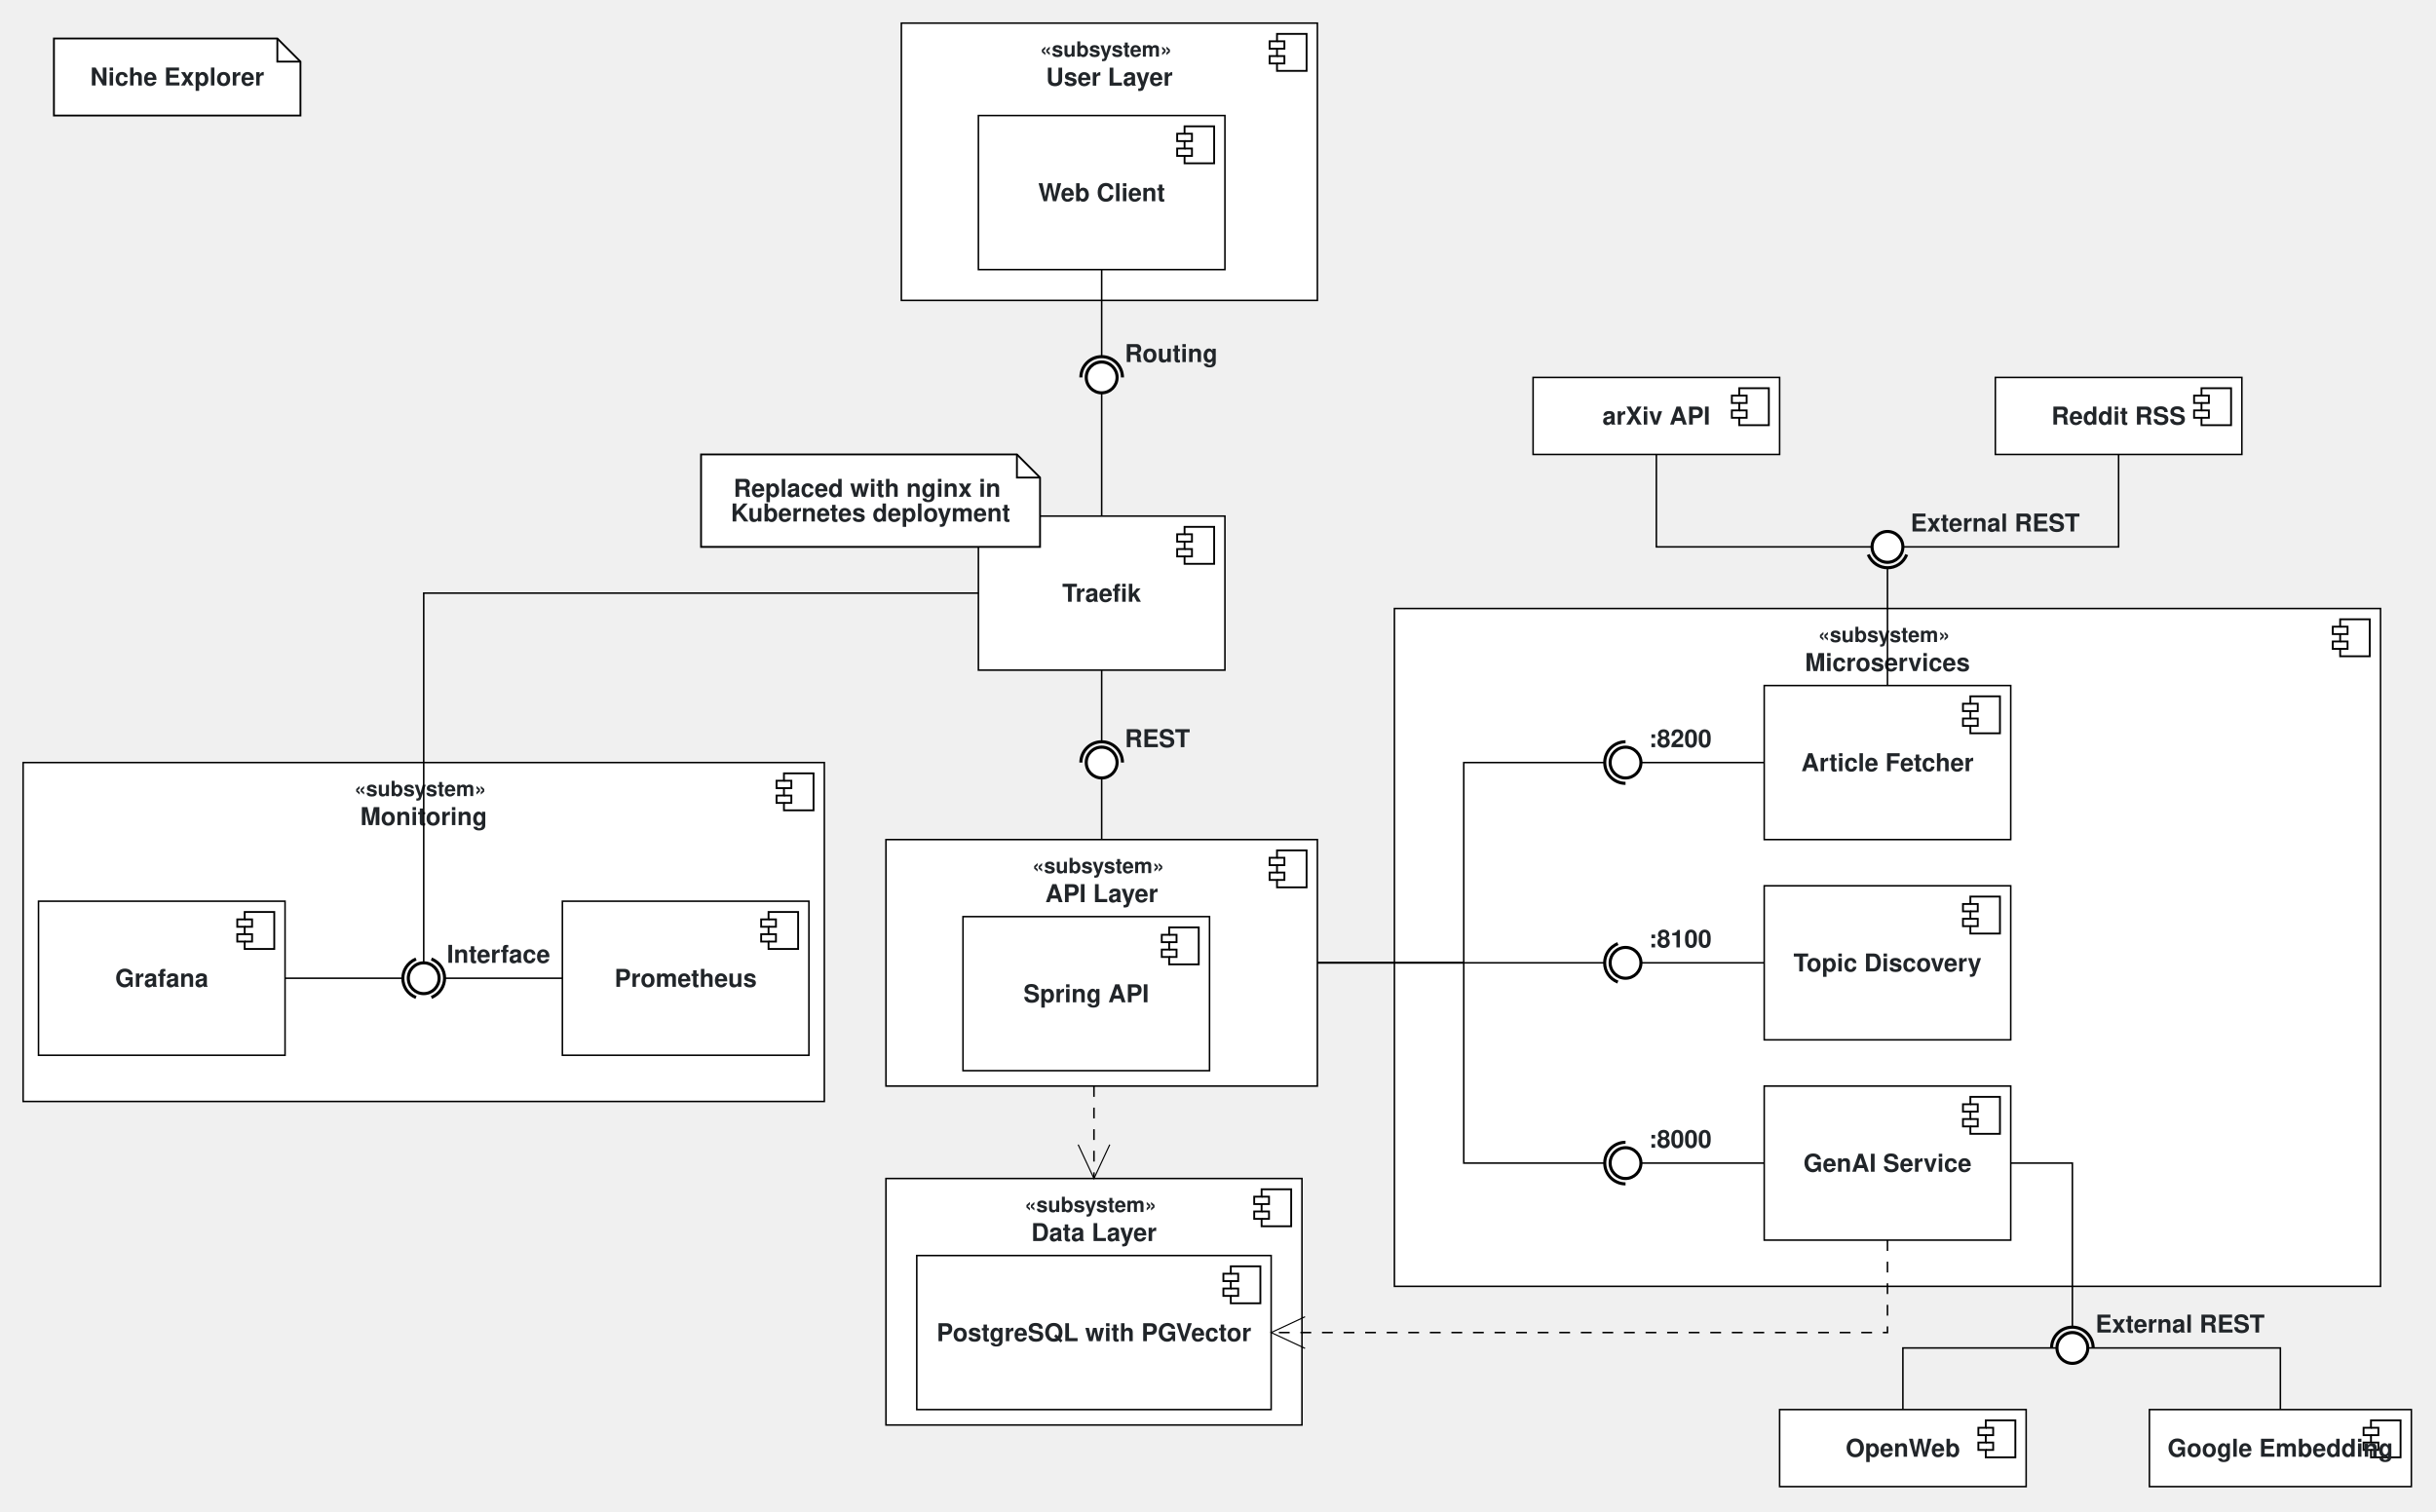
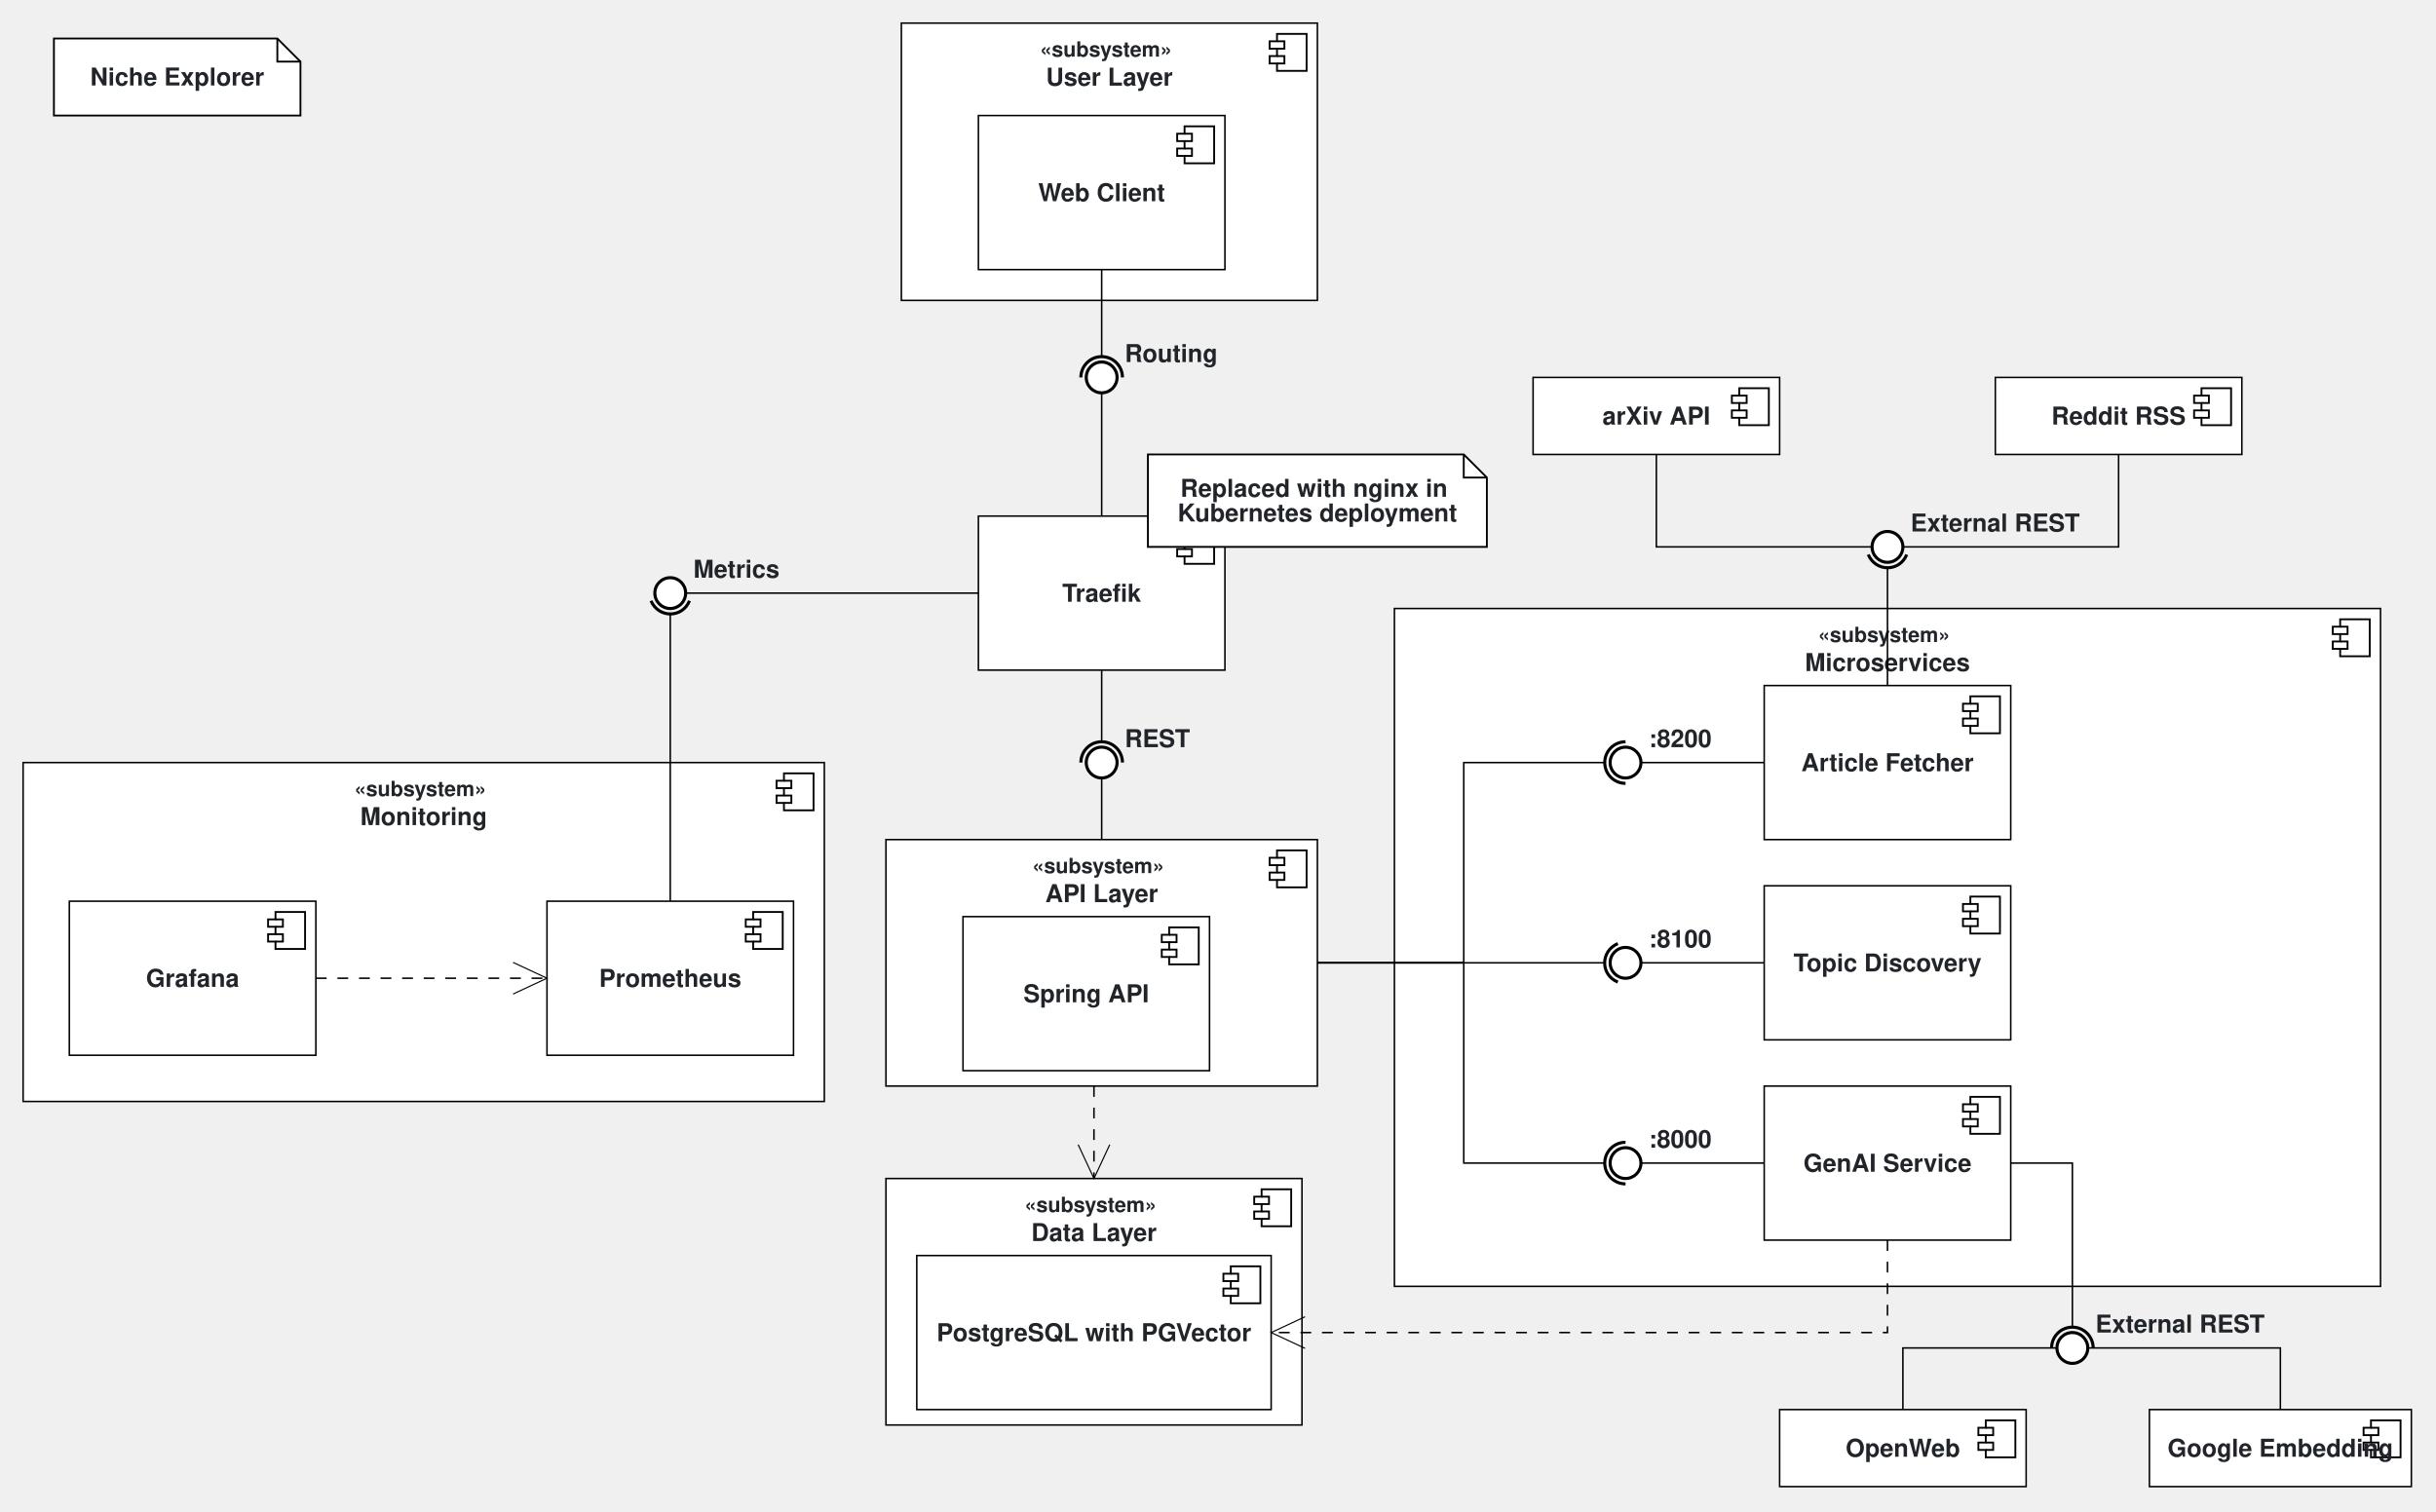
<svg xmlns="http://www.w3.org/2000/svg" width="1581" height="981" fill="#ffffff">
  <defs>
    <style>
  text {
    fill: #212529;
    font-family: Helvetica Neue, Helvetica, Arial, sans-serif;
    font-size: 16px;
  }

  marker, text {
    fill-opacity: 1;
  }

  * {
    overflow: visible;
  }
</style>
  </defs>
  <svg x="705" y="235" width="20" height="20" class="Routing" fill="#ffffff">
    <g>
      <circle cx="50%" cy="50%" r="10" stroke-width="2" stroke="black" fill="white" class="sc-iGgWBj fYmGgq" />
      <text x="25" dominant-baseline="auto" text-anchor="start" font-weight="bold" pointer-events="none">Routing</text>
    </g>
  </svg>
  <svg x="905" y="395" width="640" height="440" class="Microservices" fill="#ffffff">
    <g data-cy="uml-subsystem">
      <rect width="100%" height="100%" stroke="black" fill="white" class="sc-fqkvVR uHYUy" />
      <g transform="translate(609, 7)">
        <path d="M 4.8 0 L 24 0 L 24 24 L 4.8 24 L 4.8 19.2 L 0 19.2 L 0 14.4 L 4.8 14.4 L 4.8 9.6 L 0 9.6 L 0 4.8 L 4.8 4.8 Z" stroke-width="1.2" stroke-miterlimit="10" stroke="black" fill="white" class="sc-gEvEer fkqzOi" />
        <path d="M 4.8 4.8 L 9.6 4.8 L 9.6 9.6 L 4.8 9.6 M 4.8 14.4 L 9.6 14.4 L 9.6 19.2 L 4.8 19.2" stroke-width="1.2" stroke-miterlimit="10" stroke="black" fill="none" class="sc-gEvEer bFSwyf" />
      </g>
      <text x="50%" y="25px" dominant-baseline="middle" text-anchor="middle" font-weight="bold" pointer-events="none">
        <tspan x="50%" dy="-8" text-anchor="middle" font-size="85%">«subsystem»</tspan>
        <tspan x="50%" dy="18" text-anchor="middle">Microservices</tspan>
      </text>
    </g>
  </svg>
  <svg x="1145" y="445" width="160" height="100" class="Article Fetcher" fill="#ffffff">
    <g data-cy="uml-component">
      <rect width="100%" height="100%" stroke="black" fill="white" class="sc-fqkvVR uHYUy" />
      <g transform="translate(129, 7)">
        <path d="M 4.8 0 L 24 0 L 24 24 L 4.8 24 L 4.8 19.2 L 0 19.2 L 0 14.4 L 4.8 14.4 L 4.8 9.6 L 0 9.6 L 0 4.8 L 4.8 4.8 Z" stroke-width="1.2" stroke-miterlimit="10" stroke="black" fill="white" class="sc-gEvEer fkqzOi" />
        <path d="M 4.8 4.8 L 9.6 4.8 L 9.6 9.6 L 4.8 9.6 M 4.8 14.4 L 9.6 14.4 L 9.6 19.2 L 4.8 19.2" stroke-width="1.2" stroke-miterlimit="10" stroke="black" fill="none" class="sc-gEvEer bFSwyf" />
      </g>
      <text x="50%" y="50%" dominant-baseline="middle" text-anchor="middle" font-weight="bold" pointer-events="none">
        <tspan x="50%" dy="0" text-anchor="middle">Article Fetcher</tspan>
      </text>
    </g>
  </svg>
  <svg x="1145" y="575" width="160" height="100" class="Topic Discovery" fill="#ffffff">
    <g data-cy="uml-component">
      <rect width="100%" height="100%" stroke="black" fill="white" class="sc-fqkvVR uHYUy" />
      <g transform="translate(129, 7)">
        <path d="M 4.8 0 L 24 0 L 24 24 L 4.8 24 L 4.8 19.2 L 0 19.2 L 0 14.4 L 4.8 14.4 L 4.8 9.6 L 0 9.6 L 0 4.8 L 4.8 4.8 Z" stroke-width="1.2" stroke-miterlimit="10" stroke="black" fill="white" class="sc-gEvEer fkqzOi" />
        <path d="M 4.8 4.8 L 9.6 4.8 L 9.6 9.6 L 4.8 9.6 M 4.8 14.4 L 9.6 14.4 L 9.6 19.2 L 4.8 19.2" stroke-width="1.2" stroke-miterlimit="10" stroke="black" fill="none" class="sc-gEvEer bFSwyf" />
      </g>
      <text x="50%" y="50%" dominant-baseline="middle" text-anchor="middle" font-weight="bold" pointer-events="none">
        <tspan x="50%" dy="0" text-anchor="middle">Topic Discovery</tspan>
      </text>
    </g>
  </svg>
  <svg x="1145" y="705" width="160" height="100" class="GenAI Service" fill="#ffffff">
    <g data-cy="uml-component">
      <rect width="100%" height="100%" stroke="black" fill="white" class="sc-fqkvVR uHYUy" />
      <g transform="translate(129, 7)">
        <path d="M 4.8 0 L 24 0 L 24 24 L 4.8 24 L 4.8 19.2 L 0 19.2 L 0 14.4 L 4.8 14.4 L 4.8 9.6 L 0 9.6 L 0 4.8 L 4.8 4.8 Z" stroke-width="1.2" stroke-miterlimit="10" stroke="black" fill="white" class="sc-gEvEer fkqzOi" />
        <path d="M 4.8 4.8 L 9.6 4.8 L 9.6 9.6 L 4.8 9.6 M 4.8 14.4 L 9.6 14.4 L 9.6 19.2 L 4.8 19.2" stroke-width="1.2" stroke-miterlimit="10" stroke="black" fill="none" class="sc-gEvEer bFSwyf" />
      </g>
      <text x="50%" y="50%" dominant-baseline="middle" text-anchor="middle" font-weight="bold" pointer-events="none">
        <tspan x="50%" dy="0" text-anchor="middle">GenAI Service</tspan>
      </text>
    </g>
  </svg>
  <svg x="1045" y="615" width="20" height="20" class=":8100" fill="#ffffff">
    <g>
      <circle cx="50%" cy="50%" r="10" stroke-width="2" stroke="black" fill="white" class="sc-iGgWBj fYmGgq" />
      <text x="25" dominant-baseline="auto" text-anchor="start" font-weight="bold" pointer-events="none">:8100</text>
    </g>
  </svg>
  <svg x="1045" y="745" width="20" height="20" class=":8000" fill="#ffffff">
    <g>
      <circle cx="50%" cy="50%" r="10" stroke-width="2" stroke="black" fill="white" class="sc-iGgWBj fYmGgq" />
      <text x="25" dominant-baseline="auto" text-anchor="start" font-weight="bold" pointer-events="none">:8000</text>
    </g>
  </svg>
  <svg x="1045" y="485" width="20" height="20" class=":8200" fill="#ffffff">
    <g>
      <circle cx="50%" cy="50%" r="10" stroke-width="2" stroke="black" fill="white" class="sc-iGgWBj fYmGgq" />
      <text x="25" dominant-baseline="auto" text-anchor="start" font-weight="bold" pointer-events="none">:8200</text>
    </g>
  </svg>
  <svg x="1215" y="345" width="20" height="20" class="External REST" fill="#ffffff">
    <g>
      <circle cx="50%" cy="50%" r="10" stroke-width="2" stroke="black" fill="white" class="sc-iGgWBj fYmGgq" />
      <text x="25" dominant-baseline="auto" text-anchor="start" font-weight="bold" pointer-events="none">External REST</text>
    </g>
  </svg>
  <svg x="35" y="25" width="160" height="50" class="Niche Explorer" fill="#ffffff">
    <g>
      <path d="M 0 0 L 145 0 L 160 15 L 160 50 L 0 50 L 0 0 Z" stroke-width="1.2" stroke-miterlimit="10" stroke="black" fill="white" class="sc-gEvEer fkqzOi" />
      <path d="M 145 0 L 145 15 L 160 15" stroke-width="1.2" stroke-miterlimit="10" stroke="black" fill="none" class="sc-gEvEer bFSwyf" />
      <text x="80" y="25" text-anchor="middle" width="160" height="50" font-weight="bold" pointer-events="none">
        <tspan x="80" dy="5.5">Niche Explorer</tspan>
      </text>
    </g>
  </svg>
  <svg x="705" y="485" width="20" height="20" class="REST" fill="#ffffff">
    <g>
      <circle cx="50%" cy="50%" r="10" stroke-width="2" stroke="black" fill="white" class="sc-iGgWBj fYmGgq" />
      <text x="25" dominant-baseline="auto" text-anchor="start" font-weight="bold" pointer-events="none">REST</text>
    </g>
  </svg>
  <svg x="15" y="495" width="520" height="220" class="Monitoring" fill="#ffffff">
    <g data-cy="uml-subsystem">
      <rect width="100%" height="100%" stroke="black" fill="white" class="sc-fqkvVR uHYUy" />
      <g transform="translate(489, 7)">
        <path d="M 4.8 0 L 24 0 L 24 24 L 4.8 24 L 4.8 19.2 L 0 19.2 L 0 14.4 L 4.8 14.4 L 4.8 9.6 L 0 9.6 L 0 4.8 L 4.8 4.8 Z" stroke-width="1.2" stroke-miterlimit="10" stroke="black" fill="white" class="sc-gEvEer fkqzOi" />
        <path d="M 4.8 4.8 L 9.6 4.8 L 9.6 9.6 L 4.8 9.6 M 4.8 14.4 L 9.6 14.4 L 9.6 19.2 L 4.8 19.2" stroke-width="1.2" stroke-miterlimit="10" stroke="black" fill="none" class="sc-gEvEer bFSwyf" />
      </g>
      <text x="50%" y="25px" dominant-baseline="middle" text-anchor="middle" font-weight="bold" pointer-events="none">
        <tspan x="50%" dy="-8" text-anchor="middle" font-size="85%">«subsystem»</tspan>
        <tspan x="50%" dy="18" text-anchor="middle">Monitoring</tspan>
      </text>
    </g>
  </svg>
-   <svg x="365" y="585" width="160" height="100" class="Prometheus" fill="#ffffff">
+   <svg x="355" y="585" width="160" height="100" class="Prometheus" fill="#ffffff">
    <g data-cy="uml-component">
      <rect width="100%" height="100%" stroke="black" fill="white" class="sc-fqkvVR uHYUy" />
      <g transform="translate(129, 7)">
        <path d="M 4.8 0 L 24 0 L 24 24 L 4.8 24 L 4.8 19.2 L 0 19.2 L 0 14.4 L 4.8 14.4 L 4.8 9.6 L 0 9.6 L 0 4.8 L 4.8 4.8 Z" stroke-width="1.2" stroke-miterlimit="10" stroke="black" fill="white" class="sc-gEvEer fkqzOi" />
        <path d="M 4.8 4.8 L 9.6 4.8 L 9.6 9.6 L 4.8 9.6 M 4.8 14.4 L 9.6 14.4 L 9.6 19.2 L 4.8 19.2" stroke-width="1.2" stroke-miterlimit="10" stroke="black" fill="none" class="sc-gEvEer bFSwyf" />
      </g>
      <text x="50%" y="50%" dominant-baseline="middle" text-anchor="middle" font-weight="bold" pointer-events="none">
        <tspan x="50%" dy="0" text-anchor="middle">Prometheus</tspan>
      </text>
    </g>
  </svg>
-   <svg x="25" y="585" width="160" height="100" class="Grafana" fill="#ffffff">
+   <svg x="45" y="585" width="160" height="100" class="Grafana" fill="#ffffff">
    <g data-cy="uml-component">
      <rect width="100%" height="100%" stroke="black" fill="white" class="sc-fqkvVR uHYUy" />
      <g transform="translate(129, 7)">
        <path d="M 4.8 0 L 24 0 L 24 24 L 4.8 24 L 4.8 19.2 L 0 19.2 L 0 14.4 L 4.8 14.4 L 4.8 9.6 L 0 9.6 L 0 4.8 L 4.8 4.8 Z" stroke-width="1.2" stroke-miterlimit="10" stroke="black" fill="white" class="sc-gEvEer fkqzOi" />
        <path d="M 4.8 4.8 L 9.6 4.8 L 9.6 9.6 L 4.8 9.6 M 4.8 14.4 L 9.6 14.4 L 9.6 19.2 L 4.8 19.2" stroke-width="1.2" stroke-miterlimit="10" stroke="black" fill="none" class="sc-gEvEer bFSwyf" />
      </g>
      <text x="50%" y="50%" dominant-baseline="middle" text-anchor="middle" font-weight="bold" pointer-events="none">
        <tspan x="50%" dy="0" text-anchor="middle">Grafana</tspan>
      </text>
-     </g>
-   </svg>
-   <svg x="265" y="625" width="20" height="20" class="Interface" fill="#ffffff">
-     <g>
-       <circle cx="50%" cy="50%" r="10" stroke-width="2" stroke="black" fill="white" class="sc-iGgWBj fYmGgq" />
-       <text x="25" dominant-baseline="auto" text-anchor="start" font-weight="bold" pointer-events="none">Interface</text>
    </g>
  </svg>
  <svg x="585" y="15" width="270" height="180" class="User Layer" fill="#ffffff">
    <g data-cy="uml-subsystem">
      <rect width="100%" height="100%" stroke="black" fill="white" class="sc-fqkvVR uHYUy" />
      <g transform="translate(239, 7)">
        <path d="M 4.8 0 L 24 0 L 24 24 L 4.8 24 L 4.8 19.2 L 0 19.2 L 0 14.4 L 4.8 14.4 L 4.8 9.6 L 0 9.6 L 0 4.8 L 4.8 4.8 Z" stroke-width="1.2" stroke-miterlimit="10" stroke="black" fill="white" class="sc-gEvEer fkqzOi" />
        <path d="M 4.8 4.8 L 9.6 4.8 L 9.6 9.6 L 4.8 9.6 M 4.8 14.4 L 9.6 14.4 L 9.6 19.2 L 4.8 19.2" stroke-width="1.2" stroke-miterlimit="10" stroke="black" fill="none" class="sc-gEvEer bFSwyf" />
      </g>
      <text x="50%" y="25px" dominant-baseline="middle" text-anchor="middle" font-weight="bold" pointer-events="none">
        <tspan x="50%" dy="-8" text-anchor="middle" font-size="85%">«subsystem»</tspan>
        <tspan x="50%" dy="18" text-anchor="middle">User Layer</tspan>
      </text>
    </g>
  </svg>
  <svg x="635" y="75" width="160" height="100" class="Web Client" fill="#ffffff">
    <g data-cy="uml-component">
      <rect width="100%" height="100%" stroke="black" fill="white" class="sc-fqkvVR uHYUy" />
      <g transform="translate(129, 7)">
        <path d="M 4.8 0 L 24 0 L 24 24 L 4.8 24 L 4.8 19.2 L 0 19.2 L 0 14.4 L 4.8 14.4 L 4.8 9.6 L 0 9.6 L 0 4.8 L 4.8 4.8 Z" stroke-width="1.2" stroke-miterlimit="10" stroke="black" fill="white" class="sc-gEvEer fkqzOi" />
        <path d="M 4.8 4.8 L 9.6 4.8 L 9.6 9.6 L 4.8 9.6 M 4.8 14.4 L 9.6 14.4 L 9.6 19.2 L 4.8 19.2" stroke-width="1.2" stroke-miterlimit="10" stroke="black" fill="none" class="sc-gEvEer bFSwyf" />
      </g>
      <text x="50%" y="50%" dominant-baseline="middle" text-anchor="middle" font-weight="bold" pointer-events="none">
        <tspan x="50%" dy="0" text-anchor="middle">Web Client</tspan>
      </text>
    </g>
  </svg>
  <svg x="635" y="335" width="160" height="100" class="Traefik" fill="#ffffff">
    <g data-cy="uml-component">
      <rect width="100%" height="100%" stroke="black" fill="white" class="sc-fqkvVR uHYUy" />
      <g transform="translate(129, 7)">
        <path d="M 4.8 0 L 24 0 L 24 24 L 4.8 24 L 4.8 19.2 L 0 19.2 L 0 14.4 L 4.8 14.4 L 4.8 9.6 L 0 9.6 L 0 4.8 L 4.8 4.8 Z" stroke-width="1.2" stroke-miterlimit="10" stroke="black" fill="white" class="sc-gEvEer fkqzOi" />
        <path d="M 4.8 4.8 L 9.6 4.8 L 9.6 9.6 L 4.8 9.6 M 4.8 14.4 L 9.6 14.4 L 9.6 19.2 L 4.8 19.2" stroke-width="1.2" stroke-miterlimit="10" stroke="black" fill="none" class="sc-gEvEer bFSwyf" />
      </g>
      <text x="50%" y="50%" dominant-baseline="middle" text-anchor="middle" font-weight="bold" pointer-events="none">
        <tspan x="50%" dy="0" text-anchor="middle">Traefik</tspan>
      </text>
    </g>
  </svg>
  <svg x="575" y="765" width="270" height="160" class="Data Layer" fill="#ffffff">
    <g data-cy="uml-subsystem">
      <rect width="100%" height="100%" stroke="black" fill="white" class="sc-fqkvVR uHYUy" />
      <g transform="translate(239, 7)">
        <path d="M 4.8 0 L 24 0 L 24 24 L 4.8 24 L 4.8 19.2 L 0 19.2 L 0 14.4 L 4.8 14.4 L 4.8 9.6 L 0 9.6 L 0 4.8 L 4.8 4.8 Z" stroke-width="1.2" stroke-miterlimit="10" stroke="black" fill="white" class="sc-gEvEer fkqzOi" />
        <path d="M 4.8 4.8 L 9.6 4.8 L 9.6 9.6 L 4.8 9.6 M 4.8 14.4 L 9.6 14.4 L 9.6 19.2 L 4.8 19.2" stroke-width="1.2" stroke-miterlimit="10" stroke="black" fill="none" class="sc-gEvEer bFSwyf" />
      </g>
      <text x="50%" y="25px" dominant-baseline="middle" text-anchor="middle" font-weight="bold" pointer-events="none">
        <tspan x="50%" dy="-8" text-anchor="middle" font-size="85%">«subsystem»</tspan>
        <tspan x="50%" dy="18" text-anchor="middle">Data Layer</tspan>
      </text>
    </g>
  </svg>
  <svg x="595" y="815" width="230" height="100" class="PostgreSQL with PGVector" fill="#ffffff">
    <g data-cy="uml-component">
      <rect width="100%" height="100%" stroke="black" fill="white" class="sc-fqkvVR uHYUy" />
      <g transform="translate(199, 7)">
        <path d="M 4.8 0 L 24 0 L 24 24 L 4.8 24 L 4.8 19.2 L 0 19.2 L 0 14.4 L 4.8 14.4 L 4.8 9.6 L 0 9.6 L 0 4.8 L 4.8 4.8 Z" stroke-width="1.2" stroke-miterlimit="10" stroke="black" fill="white" class="sc-gEvEer fkqzOi" />
        <path d="M 4.8 4.8 L 9.6 4.8 L 9.6 9.6 L 4.8 9.6 M 4.8 14.4 L 9.6 14.4 L 9.6 19.2 L 4.8 19.2" stroke-width="1.2" stroke-miterlimit="10" stroke="black" fill="none" class="sc-gEvEer bFSwyf" />
      </g>
      <text x="50%" y="50%" dominant-baseline="middle" text-anchor="middle" font-weight="bold" pointer-events="none">
        <tspan x="50%" dy="0" text-anchor="middle">PostgreSQL with PGVector</tspan>
      </text>
    </g>
  </svg>
  <svg x="575" y="545" width="280" height="160" class="API Layer" fill="#ffffff">
    <g data-cy="uml-subsystem">
      <rect width="100%" height="100%" stroke="black" fill="white" class="sc-fqkvVR uHYUy" />
      <g transform="translate(249, 7)">
        <path d="M 4.8 0 L 24 0 L 24 24 L 4.8 24 L 4.8 19.2 L 0 19.2 L 0 14.4 L 4.8 14.4 L 4.8 9.6 L 0 9.6 L 0 4.8 L 4.8 4.8 Z" stroke-width="1.2" stroke-miterlimit="10" stroke="black" fill="white" class="sc-gEvEer fkqzOi" />
        <path d="M 4.8 4.8 L 9.6 4.8 L 9.6 9.6 L 4.8 9.6 M 4.8 14.4 L 9.6 14.4 L 9.6 19.2 L 4.8 19.2" stroke-width="1.2" stroke-miterlimit="10" stroke="black" fill="none" class="sc-gEvEer bFSwyf" />
      </g>
      <text x="50%" y="25px" dominant-baseline="middle" text-anchor="middle" font-weight="bold" pointer-events="none">
        <tspan x="50%" dy="-8" text-anchor="middle" font-size="85%">«subsystem»</tspan>
        <tspan x="50%" dy="18" text-anchor="middle">API Layer</tspan>
      </text>
    </g>
  </svg>
  <svg x="625" y="595" width="160" height="100" class="Spring API" fill="#ffffff">
    <g data-cy="uml-component">
      <rect width="100%" height="100%" stroke="black" fill="white" class="sc-fqkvVR uHYUy" />
      <g transform="translate(129, 7)">
        <path d="M 4.8 0 L 24 0 L 24 24 L 4.8 24 L 4.8 19.2 L 0 19.2 L 0 14.4 L 4.8 14.4 L 4.8 9.6 L 0 9.6 L 0 4.8 L 4.8 4.8 Z" stroke-width="1.2" stroke-miterlimit="10" stroke="black" fill="white" class="sc-gEvEer fkqzOi" />
        <path d="M 4.8 4.8 L 9.6 4.8 L 9.6 9.6 L 4.8 9.6 M 4.8 14.4 L 9.6 14.4 L 9.6 19.2 L 4.8 19.2" stroke-width="1.2" stroke-miterlimit="10" stroke="black" fill="none" class="sc-gEvEer bFSwyf" />
      </g>
      <text x="50%" y="50%" dominant-baseline="middle" text-anchor="middle" font-weight="bold" pointer-events="none">
        <tspan x="50%" dy="0" text-anchor="middle">Spring API</tspan>
      </text>
    </g>
  </svg>
  <svg x="995" y="245" width="160" height="50" class="arXiv API" fill="#ffffff">
    <g data-cy="uml-component">
      <rect width="100%" height="100%" stroke="black" fill="white" class="sc-fqkvVR uHYUy" />
      <g transform="translate(129, 7)">
        <path d="M 4.8 0 L 24 0 L 24 24 L 4.8 24 L 4.8 19.2 L 0 19.2 L 0 14.4 L 4.8 14.4 L 4.8 9.6 L 0 9.6 L 0 4.8 L 4.8 4.8 Z" stroke-width="1.2" stroke-miterlimit="10" stroke="black" fill="white" class="sc-gEvEer fkqzOi" />
        <path d="M 4.8 4.8 L 9.6 4.8 L 9.6 9.6 L 4.8 9.6 M 4.8 14.4 L 9.6 14.4 L 9.6 19.2 L 4.8 19.2" stroke-width="1.2" stroke-miterlimit="10" stroke="black" fill="none" class="sc-gEvEer bFSwyf" />
      </g>
      <text x="50%" y="50%" dominant-baseline="middle" text-anchor="middle" font-weight="bold" pointer-events="none">
        <tspan x="50%" dy="0" text-anchor="middle">arXiv API</tspan>
      </text>
    </g>
  </svg>
  <svg x="1395" y="915" width="170" height="50" class="Google Embedding" fill="#ffffff">
    <g data-cy="uml-component">
      <rect width="100%" height="100%" stroke="black" fill="white" class="sc-fqkvVR uHYUy" />
      <g transform="translate(139, 7)">
        <path d="M 4.8 0 L 24 0 L 24 24 L 4.8 24 L 4.8 19.2 L 0 19.2 L 0 14.4 L 4.8 14.4 L 4.8 9.6 L 0 9.6 L 0 4.8 L 4.8 4.8 Z" stroke-width="1.2" stroke-miterlimit="10" stroke="black" fill="white" class="sc-gEvEer fkqzOi" />
        <path d="M 4.8 4.8 L 9.6 4.8 L 9.6 9.6 L 4.8 9.6 M 4.8 14.4 L 9.6 14.4 L 9.6 19.2 L 4.8 19.2" stroke-width="1.2" stroke-miterlimit="10" stroke="black" fill="none" class="sc-gEvEer bFSwyf" />
      </g>
      <text x="50%" y="50%" dominant-baseline="middle" text-anchor="middle" font-weight="bold" pointer-events="none">
        <tspan x="50%" dy="0" text-anchor="middle">Google Embedding</tspan>
      </text>
    </g>
  </svg>
  <svg x="1335" y="865" width="20" height="20" class="External REST" fill="#ffffff">
    <g>
      <circle cx="50%" cy="50%" r="10" stroke-width="2" stroke="black" fill="white" class="sc-iGgWBj fYmGgq" />
      <text x="25" dominant-baseline="auto" text-anchor="start" font-weight="bold" pointer-events="none">External REST</text>
    </g>
  </svg>
  <svg x="1155" y="915" width="160" height="50" class="OpenWeb" fill="#ffffff">
    <g data-cy="uml-component">
      <rect width="100%" height="100%" stroke="black" fill="white" class="sc-fqkvVR uHYUy" />
      <g transform="translate(129, 7)">
        <path d="M 4.8 0 L 24 0 L 24 24 L 4.8 24 L 4.8 19.2 L 0 19.2 L 0 14.4 L 4.8 14.4 L 4.8 9.6 L 0 9.6 L 0 4.8 L 4.8 4.8 Z" stroke-width="1.2" stroke-miterlimit="10" stroke="black" fill="white" class="sc-gEvEer fkqzOi" />
        <path d="M 4.8 4.8 L 9.6 4.8 L 9.6 9.6 L 4.8 9.6 M 4.8 14.4 L 9.6 14.4 L 9.6 19.2 L 4.8 19.2" stroke-width="1.2" stroke-miterlimit="10" stroke="black" fill="none" class="sc-gEvEer bFSwyf" />
      </g>
      <text x="50%" y="50%" dominant-baseline="middle" text-anchor="middle" font-weight="bold" pointer-events="none">
        <tspan x="50%" dy="0" text-anchor="middle">OpenWeb</tspan>
      </text>
    </g>
  </svg>
-   <svg x="455" y="295" width="220" height="60" class="Replaced with nginx in Kubernetes deployment" fill="#ffffff">
+   <svg x="745" y="295" width="220" height="60" class="Replaced with nginx in Kubernetes deployment" fill="#ffffff">
    <g>
      <path d="M 0 0 L 205 0 L 220 15 L 220 60 L 0 60 L 0 0 Z" stroke-width="1.2" stroke-miterlimit="10" stroke="black" fill="white" class="sc-gEvEer fkqzOi" />
      <path d="M 205 0 L 205 15 L 220 15" stroke-width="1.2" stroke-miterlimit="10" stroke="black" fill="none" class="sc-gEvEer bFSwyf" />
      <text x="110" y="30" text-anchor="middle" width="220" height="60" font-weight="bold" pointer-events="none">
        <tspan x="110" dy="-2.5">Replaced with nginx in</tspan>
        <tspan x="110" dy="16">Kubernetes deployment</tspan>
      </text>
    </g>
  </svg>
  <svg x="1295" y="245" width="160" height="50" class="Reddit RSS" fill="#ffffff">
    <g data-cy="uml-component">
      <rect width="100%" height="100%" stroke="black" fill="white" class="sc-fqkvVR uHYUy" />
      <g transform="translate(129, 7)">
        <path d="M 4.8 0 L 24 0 L 24 24 L 4.8 24 L 4.8 19.2 L 0 19.2 L 0 14.4 L 4.8 14.4 L 4.8 9.6 L 0 9.6 L 0 4.8 L 4.8 4.8 Z" stroke-width="1.2" stroke-miterlimit="10" stroke="black" fill="white" class="sc-gEvEer fkqzOi" />
        <path d="M 4.8 4.8 L 9.6 4.8 L 9.6 9.6 L 4.8 9.6 M 4.8 14.4 L 9.6 14.4 L 9.6 19.2 L 4.8 19.2" stroke-width="1.2" stroke-miterlimit="10" stroke="black" fill="none" class="sc-gEvEer bFSwyf" />
      </g>
      <text x="50%" y="50%" dominant-baseline="middle" text-anchor="middle" font-weight="bold" pointer-events="none">
        <tspan x="50%" dy="0" text-anchor="middle">Reddit RSS</tspan>
      </text>
    </g>
  </svg>
+   <svg x="425" y="375" width="20" height="20" class="Metrics" fill="#ffffff">
+     <g>
+       <circle cx="50%" cy="50%" r="10" stroke-width="2" stroke="black" fill="white" class="sc-iGgWBj fYmGgq" />
+       <text x="25" dominant-baseline="auto" text-anchor="start" font-weight="bold" pointer-events="none">Metrics</text>
+     </g>
+   </svg>
  <svg x="715" y="255" width="1" height="80" class="" fill="#ffffff">
    <g>
      <polyline points="0 0,0 80" stroke="black" fill="none" class="sc-aXZVg eMElBf" />
    </g>
  </svg>
  <svg x="1305" y="755" width="54" height="124" class="" fill="#ffffff">
    <g>
      <marker id="marker-d25cbb19-fe7a-4041-ab36-375055ab9011" viewBox="0 0 27 27" markerWidth="27" markerHeight="27" refX="0" refY="0" orient="auto" markerUnits="strokeWidth">
        <path d="M 13 -13.5 a 1 1 0 0 0 0 27" stroke-width="2" stroke="black" fill="none" class="sc-gEvEer bFSwyf" />
      </marker>
      <polyline points="0 0,40 0,40 107" stroke-width="1" marker-end="url(#marker-d25cbb19-fe7a-4041-ab36-375055ab9011)" stroke="black" fill="none" class="sc-aXZVg eMElBf" />
    </g>
  </svg>
-   <svg x="275" y="385" width="360" height="240" class="" fill="#ffffff">
-     <g>
-       <polyline points="0 240,0 0,360 0" stroke="black" fill="none" class="sc-aXZVg eMElBf" />
-     </g>
-   </svg>
-   <svg x="272" y="622" width="93" height="27" class="" fill="#ffffff">
-     <g>
-       <marker id="marker-850e1910-f7dd-4f58-b05e-65f6d036e165" viewBox="0 0 27 27" markerWidth="27" markerHeight="27" refX="0" refY="0" orient="auto" markerUnits="strokeWidth">
-         <path d="M 8 -12.5 C -3.5 -7.5 -3.3 7.9 8 12.5" stroke-width="2" stroke="black" fill="none" class="sc-gEvEer bFSwyf" />
-       </marker>
-       <polyline points="93 13,16 13" stroke-width="1" marker-end="url(#marker-850e1910-f7dd-4f58-b05e-65f6d036e165)" stroke="black" fill="none" class="sc-aXZVg eMElBf" />
-     </g>
-   </svg>
-   <svg x="185" y="622" width="94" height="27" class="" fill="#ffffff">
-     <g>
-       <marker id="marker-9d505d64-387c-40bf-a3ae-663228fc5ddb" viewBox="0 0 27 27" markerWidth="27" markerHeight="27" refX="0" refY="0" orient="auto" markerUnits="strokeWidth">
-         <path d="M 8 -12.5 C -3.5 -7.5 -3.3 7.9 8 12.5" stroke-width="2" stroke="black" fill="none" class="sc-gEvEer bFSwyf" />
-       </marker>
-       <polyline points="0 13,77 13" stroke-width="1" marker-end="url(#marker-9d505d64-387c-40bf-a3ae-663228fc5ddb)" stroke="black" fill="none" class="sc-aXZVg eMElBf" />
-     </g>
-   </svg>
  <svg x="710" y="705" width="1" height="60" class="" fill="#ffffff">
    <g>
      <marker id="marker-a34b89aa-b1cc-4bf6-a3ce-26568cbb9110" viewBox="0 0 30 30" markerWidth="22" markerHeight="30" refX="30" refY="15" orient="auto" markerUnits="strokeWidth">
        <path d="M0,29 L30,15 L0,1" stroke="black" fill="none" class="sc-gEvEer bFSwyf" />
      </marker>
      <polyline points="0 0,0 60" stroke-width="1" stroke-dasharray="7" marker-end="url(#marker-a34b89aa-b1cc-4bf6-a3ce-26568cbb9110)" stroke="black" fill="none" class="sc-aXZVg eMElBf" />
    </g>
  </svg>
  <svg x="1212" y="352" width="27" height="93" class="" fill="#ffffff">
    <g>
      <marker id="marker-698d7460-1714-4d70-a7e7-75ddcdb4580f" viewBox="0 0 27 27" markerWidth="27" markerHeight="27" refX="0" refY="0" orient="auto" markerUnits="strokeWidth">
        <path d="M 8 -12.5 C -3.5 -7.5 -3.3 7.9 8 12.5" stroke-width="2" stroke="black" fill="none" class="sc-gEvEer bFSwyf" />
      </marker>
      <polyline points="13 93,13 16" stroke-width="1" marker-end="url(#marker-698d7460-1714-4d70-a7e7-75ddcdb4580f)" stroke="black" fill="none" class="sc-aXZVg eMElBf" />
    </g>
  </svg>
  <svg x="855" y="612" width="204" height="27" class="" fill="#ffffff">
    <g>
      <marker id="marker-3e52413c-9dd6-4608-a898-03fcaec28165" viewBox="0 0 27 27" markerWidth="27" markerHeight="27" refX="0" refY="0" orient="auto" markerUnits="strokeWidth">
        <path d="M 8 -12.5 C -3.5 -7.5 -3.3 7.9 8 12.5" stroke-width="2" stroke="black" fill="none" class="sc-gEvEer bFSwyf" />
      </marker>
      <polyline points="0 13,187 13" stroke-width="1" marker-end="url(#marker-3e52413c-9dd6-4608-a898-03fcaec28165)" stroke="black" fill="none" class="sc-aXZVg eMElBf" />
    </g>
  </svg>
  <svg x="1065" y="625" width="80" height="1" class="" fill="#ffffff">
    <g>
      <polyline points="80 0,0 0" stroke="black" fill="none" class="sc-aXZVg eMElBf" />
    </g>
  </svg>
  <svg x="855" y="625" width="204" height="144" class="" fill="#ffffff">
    <g>
      <marker id="marker-b2fa2c81-e3d9-4fcd-a862-4f4d17b4f397" viewBox="0 0 27 27" markerWidth="27" markerHeight="27" refX="0" refY="0" orient="auto" markerUnits="strokeWidth">
        <path d="M 13 -13.5 a 1 1 0 0 0 0 27" stroke-width="2" stroke="black" fill="none" class="sc-gEvEer bFSwyf" />
      </marker>
      <polyline points="0 0,95 0,95 130,187 130" stroke-width="1" marker-end="url(#marker-b2fa2c81-e3d9-4fcd-a862-4f4d17b4f397)" stroke="black" fill="none" class="sc-aXZVg eMElBf" />
    </g>
  </svg>
  <svg x="1065" y="755" width="80" height="1" class="" fill="#ffffff">
    <g>
      <polyline points="0 0,80 0" stroke="black" fill="none" class="sc-aXZVg eMElBf" />
    </g>
  </svg>
  <svg x="702" y="175" width="27" height="74" class="" fill="#ffffff">
    <g>
      <marker id="marker-104ee4b1-6a32-4d56-9687-a79fbe1cd0d8" viewBox="0 0 27 27" markerWidth="27" markerHeight="27" refX="0" refY="0" orient="auto" markerUnits="strokeWidth">
        <path d="M 13 -13.5 a 1 1 0 0 0 0 27" stroke-width="2" stroke="black" fill="none" class="sc-gEvEer bFSwyf" />
      </marker>
      <polyline points="13 0,13 40,13 20,13 57" stroke-width="1" marker-end="url(#marker-104ee4b1-6a32-4d56-9687-a79fbe1cd0d8)" stroke="black" fill="none" class="sc-aXZVg eMElBf" />
    </g>
  </svg>
  <svg x="825" y="805" width="400" height="60" class="" fill="#ffffff">
    <g>
      <marker id="marker-39e1a579-ff28-4389-8cca-7bc6856238b1" viewBox="0 0 30 30" markerWidth="22" markerHeight="30" refX="30" refY="15" orient="auto" markerUnits="strokeWidth">
        <path d="M0,29 L30,15 L0,1" stroke="black" fill="none" class="sc-gEvEer bFSwyf" />
      </marker>
      <polyline points="400 0,400 60,0 60" stroke-width="1" stroke-dasharray="7" marker-end="url(#marker-39e1a579-ff28-4389-8cca-7bc6856238b1)" stroke="black" fill="none" class="sc-aXZVg eMElBf" />
    </g>
  </svg>
  <svg x="1065" y="495" width="80" height="1" class="" fill="#ffffff">
    <g>
      <polyline points="0 0,80 0" stroke="black" fill="none" class="sc-aXZVg eMElBf" />
    </g>
  </svg>
  <svg x="855" y="482" width="204" height="143" class="" fill="#ffffff">
    <g>
      <marker id="marker-f2c0e65b-d6e4-45d9-a222-1cfebc23552a" viewBox="0 0 27 27" markerWidth="27" markerHeight="27" refX="0" refY="0" orient="auto" markerUnits="strokeWidth">
        <path d="M 13 -13.5 a 1 1 0 0 0 0 27" stroke-width="2" stroke="black" fill="none" class="sc-gEvEer bFSwyf" />
      </marker>
      <polyline points="0 143,95 143,95 13,187 13" stroke-width="1" marker-end="url(#marker-f2c0e65b-d6e4-45d9-a222-1cfebc23552a)" stroke="black" fill="none" class="sc-aXZVg eMElBf" />
    </g>
  </svg>
  <svg x="702" y="435" width="27" height="64" class="" fill="#ffffff">
    <g>
      <marker id="marker-f61a689d-f3bd-417e-bb07-b9722aba6da3" viewBox="0 0 27 27" markerWidth="27" markerHeight="27" refX="0" refY="0" orient="auto" markerUnits="strokeWidth">
        <path d="M 13 -13.5 a 1 1 0 0 0 0 27" stroke-width="2" stroke="black" fill="none" class="sc-gEvEer bFSwyf" />
      </marker>
      <polyline points="13 0,13 40,13 10,13 47" stroke-width="1" marker-end="url(#marker-f61a689d-f3bd-417e-bb07-b9722aba6da3)" stroke="black" fill="none" class="sc-aXZVg eMElBf" />
    </g>
  </svg>
  <svg x="1235" y="875" width="100" height="40" class="" fill="#ffffff">
    <g>
      <polyline points="100 0,0 0,0 40" stroke="black" fill="none" class="sc-aXZVg eMElBf" />
    </g>
  </svg>
  <svg x="1355" y="875" width="125" height="40" class="" fill="#ffffff">
    <g>
      <polyline points="0 0,125 0,125 40" stroke="black" fill="none" class="sc-aXZVg eMElBf" />
    </g>
  </svg>
  <svg x="715" y="505" width="1" height="40" class="" fill="#ffffff">
    <g>
      <polyline points="0 0,0 40,0 0,0 40" stroke="black" fill="none" class="sc-aXZVg eMElBf" />
    </g>
  </svg>
  <svg x="1235" y="295" width="140" height="60" class="" fill="#ffffff">
    <g>
      <polyline points="140 0,140 60,0 60" stroke="black" fill="none" class="sc-aXZVg eMElBf" />
    </g>
  </svg>
  <svg x="1075" y="295" width="140" height="60" class="" fill="#ffffff">
    <g>
      <polyline points="0 0,0 60,140 60" stroke="black" fill="none" class="sc-aXZVg eMElBf" />
    </g>
  </svg>
+   <svg x="445" y="385" width="190" height="1" class="" fill="#ffffff">
+     <g>
+       <polyline points="190 0,0 0" stroke="black" fill="none" class="sc-aXZVg eMElBf" />
+     </g>
+   </svg>
+   <svg x="422" y="382" width="27" height="203" class="" fill="#ffffff">
+     <g>
+       <marker id="marker-c4967894-b3c3-4cac-9a74-8cbf38df7796" viewBox="0 0 27 27" markerWidth="27" markerHeight="27" refX="0" refY="0" orient="auto" markerUnits="strokeWidth">
+         <path d="M 8 -12.5 C -3.5 -7.5 -3.3 7.9 8 12.5" stroke-width="2" stroke="black" fill="none" class="sc-gEvEer bFSwyf" />
+       </marker>
+       <polyline points="13 203,13 16" stroke-width="1" marker-end="url(#marker-c4967894-b3c3-4cac-9a74-8cbf38df7796)" stroke="black" fill="none" class="sc-aXZVg eMElBf" />
+     </g>
+   </svg>
+   <svg x="205" y="635" width="150" height="1" class="" fill="#ffffff">
+     <g>
+       <marker id="marker-e2e1a801-5e22-49ee-bd51-f135bc0ca52b" viewBox="0 0 30 30" markerWidth="22" markerHeight="30" refX="30" refY="15" orient="auto" markerUnits="strokeWidth">
+         <path d="M0,29 L30,15 L0,1" stroke="black" fill="none" class="sc-gEvEer bFSwyf" />
+       </marker>
+       <polyline points="0 0,150 0" stroke-width="1" stroke-dasharray="7" marker-end="url(#marker-e2e1a801-5e22-49ee-bd51-f135bc0ca52b)" stroke="black" fill="none" class="sc-aXZVg eMElBf" />
+     </g>
+   </svg>
</svg>
